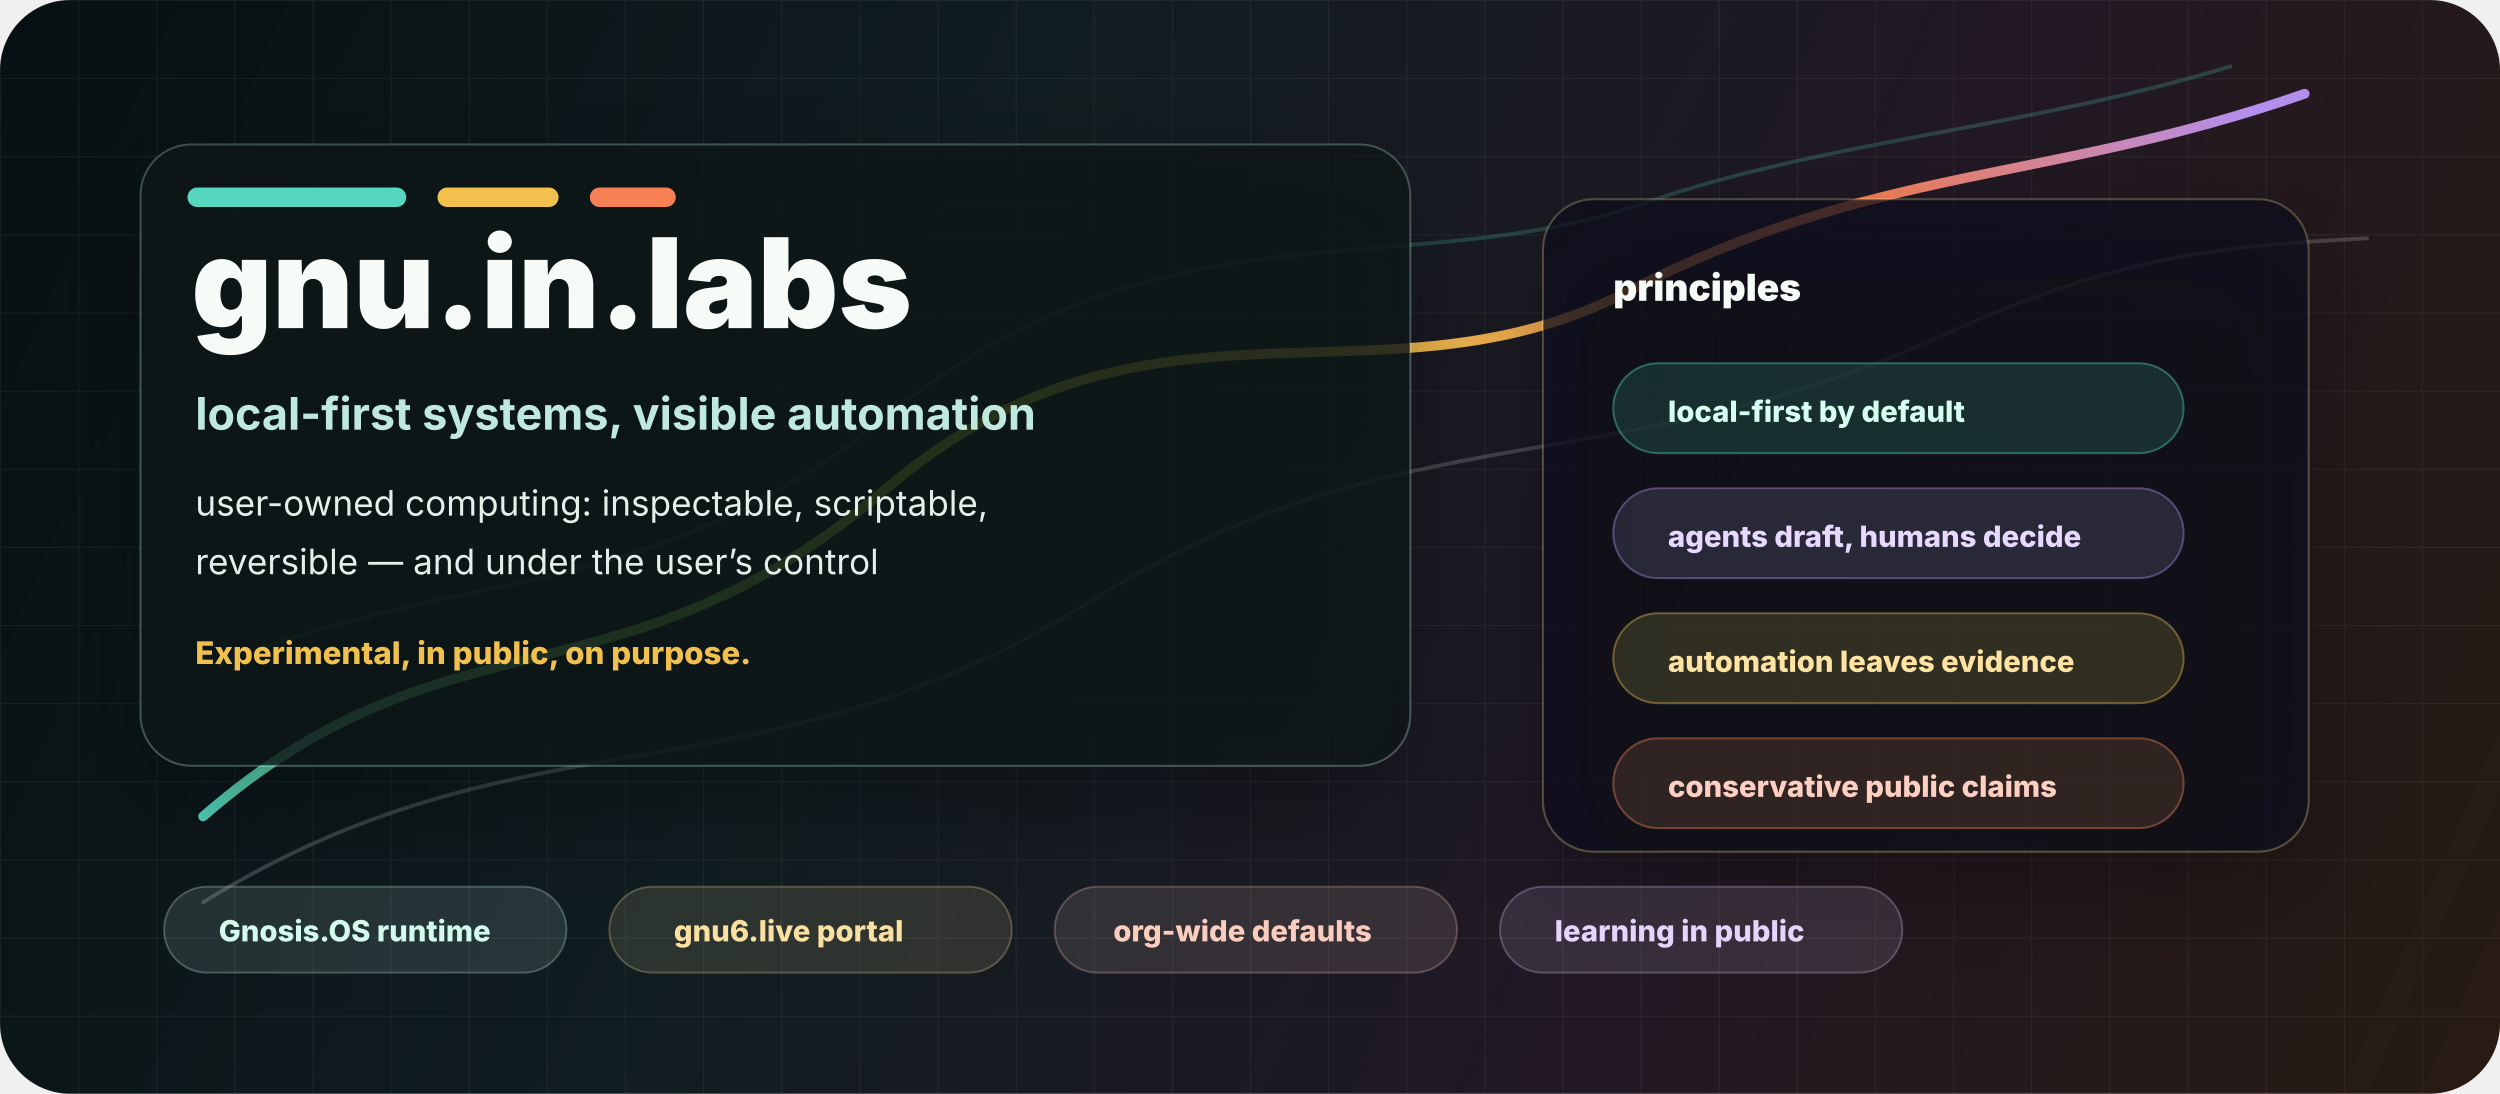
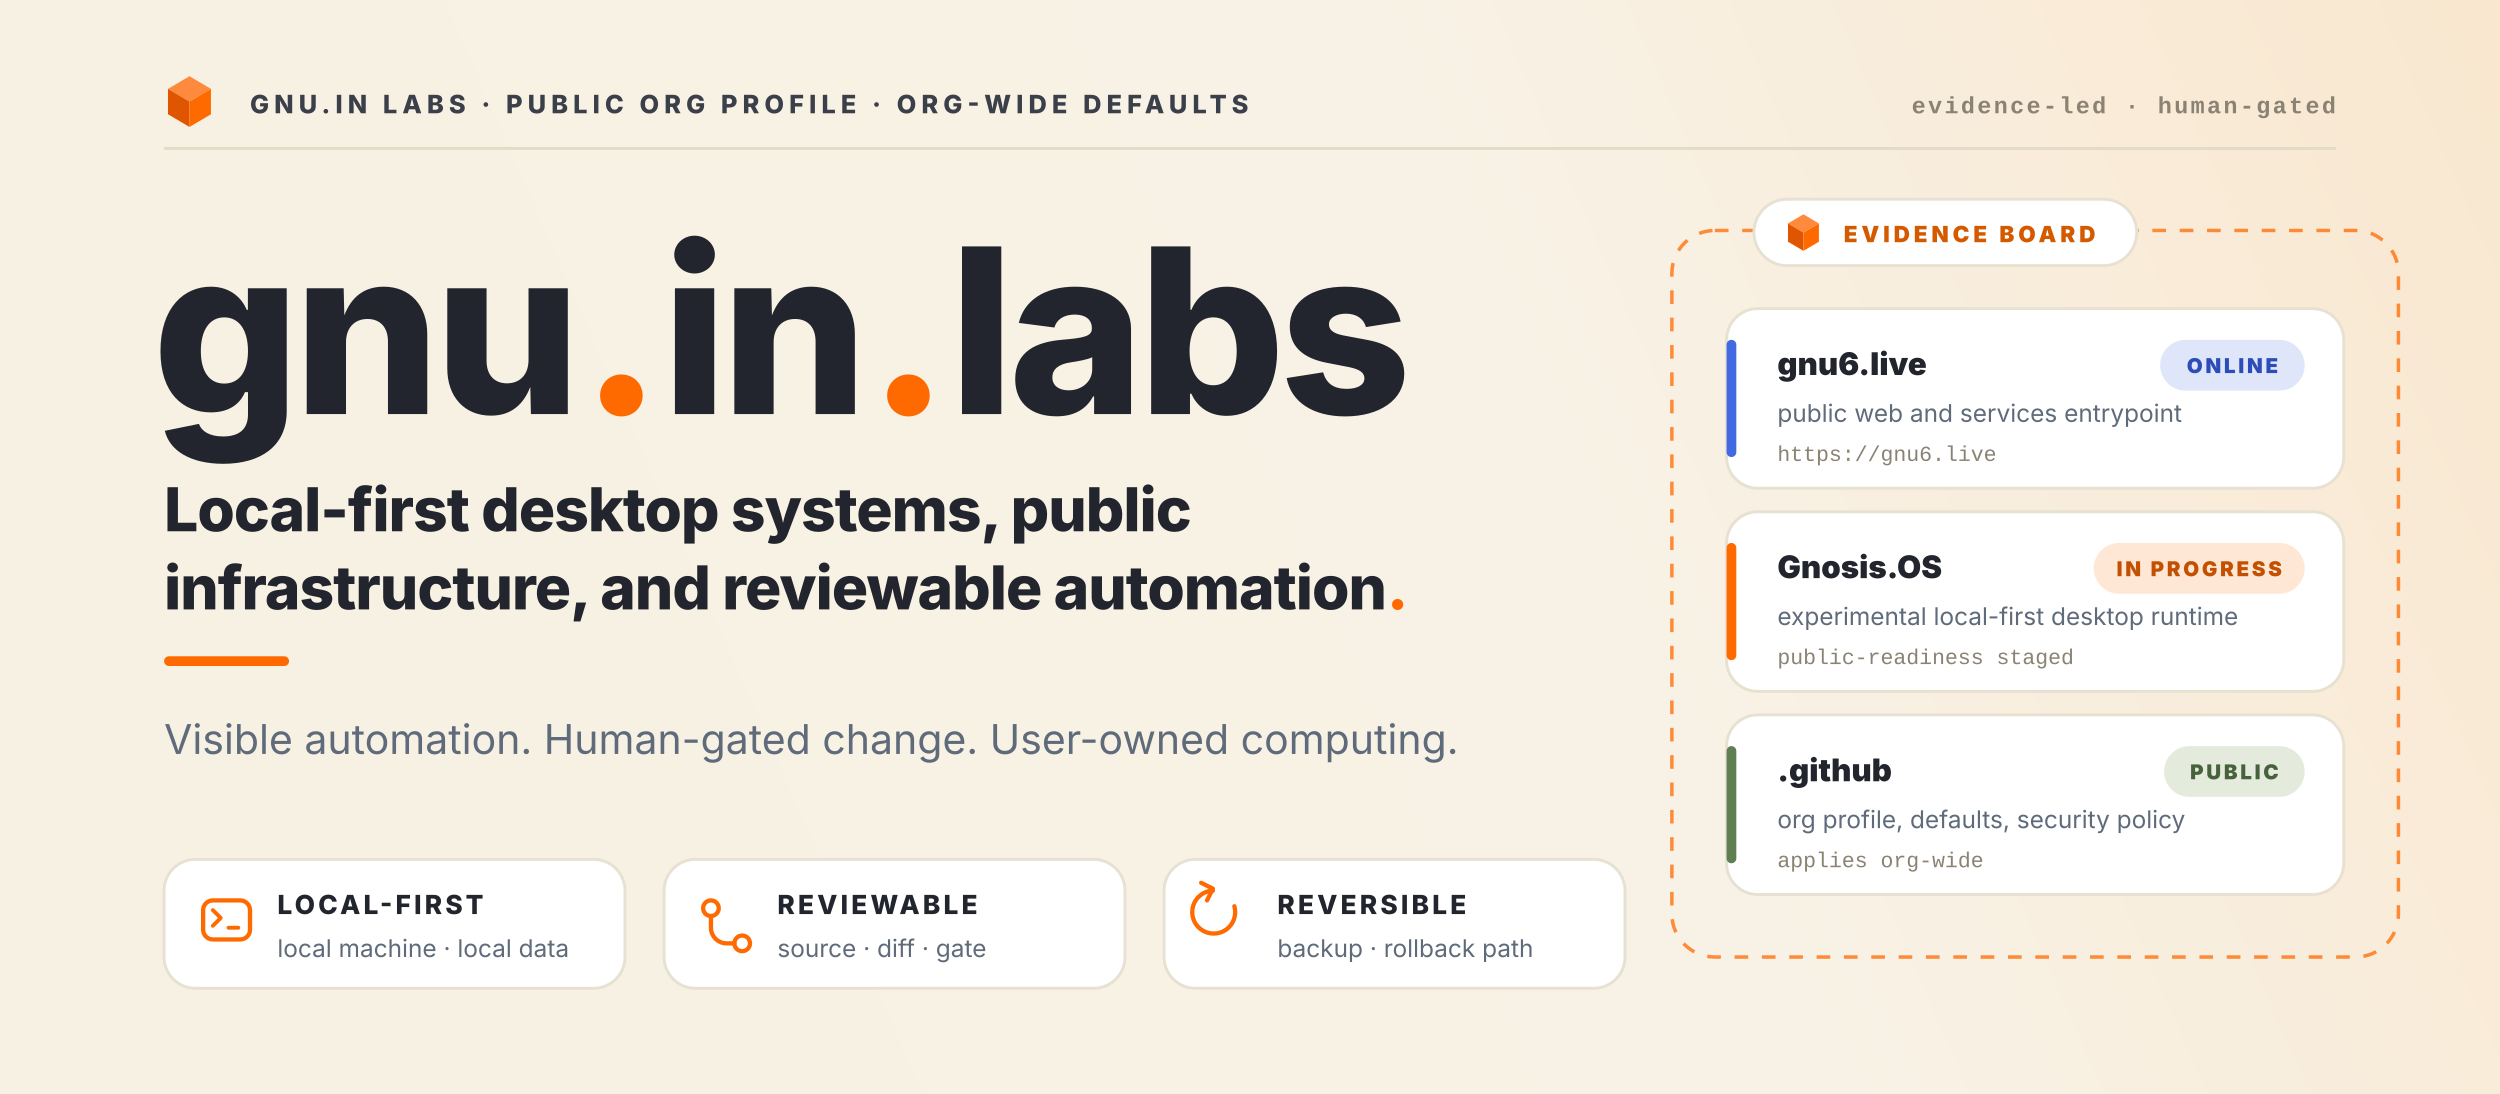
<svg xmlns="http://www.w3.org/2000/svg" width="1280" height="560" viewBox="0 0 1280 560" fill="none" role="img" aria-labelledby="title desc">
  <defs>
-     <linearGradient id="bg" x1="0" y1="0" x2="1280" y2="560" gradientUnits="userSpaceOnUse">
-       <stop stop-color="#071013" />
-       <stop offset="0.36" stop-color="#101D20" />
-       <stop offset="0.68" stop-color="#211824" />
-       <stop offset="1" stop-color="#271B12" />
+     <linearGradient id="paper" x1="0" y1="560" x2="1280" y2="0" gradientUnits="userSpaceOnUse">
+       <stop stop-color="#F7F1E3" />
+       <stop offset="0.62" stop-color="#F8F2E6" />
+       <stop offset="1" stop-color="#F9E7CF" />
    </linearGradient>
-     <linearGradient id="rail" x1="110" y1="430" x2="1160" y2="86" gradientUnits="userSpaceOnUse">
-       <stop stop-color="#55D6BE" />
-       <stop offset="0.34" stop-color="#A6E22E" />
-       <stop offset="0.58" stop-color="#F2C14E" />
-       <stop offset="0.82" stop-color="#F78154" />
-       <stop offset="1" stop-color="#B48EED" />
-     </linearGradient>
-     <filter id="shadow" x="-20%" y="-20%" width="140%" height="140%" color-interpolation-filters="sRGB">
-       <feDropShadow dx="0" dy="20" stdDeviation="28" flood-color="#000000" flood-opacity="0.42" />
-     </filter>
-     <pattern id="grid" width="40" height="40" patternUnits="userSpaceOnUse">
-       <path d="M40 0H0V40" stroke="#FFFFFF" stroke-opacity="0.055" />
-     </pattern>
  </defs>
-   <rect width="1280" height="560" rx="36" fill="url(#bg)" />
-   <rect width="1280" height="560" rx="36" fill="url(#grid)" />
-   <path d="M104 418 C230 308 318 366 454 250 C588 136 706 214 832 150 C960 84 1048 94 1180 48" stroke="url(#rail)" stroke-width="5" stroke-linecap="round" />
-   <path d="M104 462 C268 360 388 414 558 308 C714 210 826 248 994 172 C1086 130 1138 126 1212 122" stroke="#FFFFFF" stroke-opacity="0.18" stroke-width="2" stroke-linecap="round" />
-   <path d="M112 340 C240 288 332 312 458 210 C596 100 720 146 842 104 C934 72 1036 66 1142 34" stroke="#55D6BE" stroke-opacity="0.22" stroke-width="2" stroke-linecap="round" />
-   <g filter="url(#shadow)">
-     <rect x="72" y="74" width="650" height="318" rx="26" fill="#0B1518" fill-opacity="0.8" stroke="#D7FFF1" stroke-opacity="0.24" />
-     <rect x="96" y="96" width="112" height="10" rx="5" fill="#55D6BE" />
-     <rect x="224" y="96" width="62" height="10" rx="5" fill="#F2C14E" />
-     <rect x="302" y="96" width="44" height="10" rx="5" fill="#F78154" />
-     <text x="98" y="168" fill="#F7FBF7" font-family="Inter, ui-sans-serif, system-ui, -apple-system, BlinkMacSystemFont, Segoe UI, sans-serif" font-size="64" font-weight="850">gnu.in.labs</text>
-     <text x="100" y="220" fill="#BFE9DD" font-family="Inter, ui-sans-serif, system-ui, -apple-system, BlinkMacSystemFont, Segoe UI, sans-serif" font-size="23" font-weight="750">local-first systems, visible automation</text>
-     <text x="100" y="264" fill="#E6EEE9" font-family="Inter, ui-sans-serif, system-ui, -apple-system, BlinkMacSystemFont, Segoe UI, sans-serif" font-size="18">user-owned computing: inspectable, scriptable,</text>
-     <text x="100" y="294" fill="#E6EEE9" font-family="Inter, ui-sans-serif, system-ui, -apple-system, BlinkMacSystemFont, Segoe UI, sans-serif" font-size="18">reversible — and under the user’s control</text>
-     <text x="100" y="340" fill="#F2C14E" font-family="Inter, ui-sans-serif, system-ui, -apple-system, BlinkMacSystemFont, Segoe UI, sans-serif" font-size="16" font-weight="800">Experimental, in public, on purpose.</text>
+   <rect width="1280" height="560" fill="url(#paper)" />
+   <g transform="translate(84,38)">
+     <polygon points="13,1 24,7.5 13,14 2,7.5" fill="#FF8A3D" />
+     <polygon points="2,7.5 13,14 13,27 2,20.5" fill="#E05500" />
+     <polygon points="13,14 24,7.5 24,20.5 13,27" fill="#FF6A00" />
  </g>
-   <g filter="url(#shadow)" font-family="Inter, ui-sans-serif, system-ui, -apple-system, BlinkMacSystemFont, Segoe UI, sans-serif">
-     <rect x="790" y="102" width="392" height="334" rx="26" fill="#11171D" fill-opacity="0.74" stroke="#FFE3A3" stroke-opacity="0.24" />
-     <text x="826" y="154" fill="#F7FBF7" font-size="19" font-weight="850">principles</text>
-     <rect x="826" y="186" width="292" height="46" rx="23" fill="#55D6BE" fill-opacity="0.13" stroke="#55D6BE" stroke-opacity="0.38" />
-     <text x="854" y="216" fill="#D7FFF1" font-size="15" font-weight="800">local-first by default</text>
-     <rect x="826" y="250" width="292" height="46" rx="23" fill="#B48EED" fill-opacity="0.13" stroke="#B48EED" stroke-opacity="0.38" />
-     <text x="854" y="280" fill="#E7D9FF" font-size="15" font-weight="800">agents draft, humans decide</text>
-     <rect x="826" y="314" width="292" height="46" rx="23" fill="#F2C14E" fill-opacity="0.13" stroke="#F2C14E" stroke-opacity="0.38" />
-     <text x="854" y="344" fill="#FFE3A3" font-size="15" font-weight="800">automation leaves evidence</text>
-     <rect x="826" y="378" width="292" height="46" rx="23" fill="#F78154" fill-opacity="0.13" stroke="#F78154" stroke-opacity="0.38" />
-     <text x="854" y="408" fill="#FFD0C2" font-size="15" font-weight="800">conservative public claims</text>
+   <text x="128" y="58" fill="#3A3F49" font-family="Inter, ui-sans-serif, system-ui, -apple-system, BlinkMacSystemFont, Segoe UI, sans-serif" font-size="13" font-weight="800" letter-spacing="2.6">GNU.IN LABS · PUBLIC ORG PROFILE · ORG-WIDE DEFAULTS</text>
+   <text x="1196" y="58" text-anchor="end" fill="#8A8273" font-family="IBM Plex Mono, SFMono-Regular, Consolas, Liberation Mono, monospace" font-size="12" font-weight="600" letter-spacing="1.2">evidence-led · human-gated</text>
+   <line x1="84" y1="76" x2="1196" y2="76" stroke="#E2DBC8" stroke-width="1.5" />
+   <text x="78" y="212" font-family="Inter, ui-sans-serif, system-ui, -apple-system, BlinkMacSystemFont, Segoe UI, sans-serif" font-size="118" font-weight="800" letter-spacing="-3" fill="#22252D">gnu<tspan fill="#FF6A00">.</tspan>in<tspan fill="#FF6A00">.</tspan>labs</text>
+   <g font-family="Inter, ui-sans-serif, system-ui, -apple-system, BlinkMacSystemFont, Segoe UI, sans-serif">
+     <text x="84" y="272" fill="#22252D" font-size="31" font-weight="800" letter-spacing="-0.5">Local-first desktop systems, public</text>
+     <text x="84" y="312" fill="#22252D" font-size="31" font-weight="800" letter-spacing="-0.5">infrastructure, and reviewable automation<tspan fill="#FF6A00">.</tspan>
+     </text>
+     <rect x="84" y="336" width="64" height="5" rx="2.5" fill="#FF6A00" />
+     <text x="84" y="386" fill="#5F6B7A" font-size="21">Visible automation. Human-gated change. User-owned computing.</text>
  </g>
-   <g opacity="0.98" font-family="Inter, ui-sans-serif, system-ui, -apple-system, BlinkMacSystemFont, Segoe UI, sans-serif">
-     <rect x="84" y="454" width="206" height="44" rx="22" fill="#D7FFF1" fill-opacity="0.12" stroke="#D7FFF1" stroke-opacity="0.26" />
-     <text x="112" y="482" fill="#D7FFF1" font-size="15" font-weight="800">Gnosis.OS runtime</text>
-     <rect x="312" y="454" width="206" height="44" rx="22" fill="#FFE3A3" fill-opacity="0.12" stroke="#FFE3A3" stroke-opacity="0.26" />
-     <text x="345" y="482" fill="#FFE3A3" font-size="15" font-weight="800">gnu6.live portal</text>
-     <rect x="540" y="454" width="206" height="44" rx="22" fill="#FFD0C2" fill-opacity="0.12" stroke="#FFD0C2" stroke-opacity="0.26" />
-     <text x="570" y="482" fill="#FFD0C2" font-size="15" font-weight="800">org-wide defaults</text>
-     <rect x="768" y="454" width="206" height="44" rx="22" fill="#E7D9FF" fill-opacity="0.12" stroke="#E7D9FF" stroke-opacity="0.26" />
-     <text x="796" y="482" fill="#E7D9FF" font-size="15" font-weight="800">learning in public</text>
+   <g font-family="Inter, ui-sans-serif, system-ui, -apple-system, BlinkMacSystemFont, Segoe UI, sans-serif">
+     <rect x="84" y="440" width="236" height="66" rx="16" fill="#FFFFFF" stroke="#E7E1D2" stroke-width="1.5" />
+     <rect x="104" y="461" width="24" height="20" rx="5" fill="none" stroke="#FF6A00" stroke-width="2.2" />
+     <path d="M109 467l4 4 -4 4 M117 476h5" stroke="#FF6A00" stroke-width="2" stroke-linecap="round" stroke-linejoin="round" fill="none" transform="translate(0,-1)" />
+     <text x="142" y="468" fill="#22252D" font-size="13.5" font-weight="800" letter-spacing="1.6">LOCAL-FIRST</text>
+     <text x="142" y="490" fill="#5F6B7A" font-size="12.5">local machine · local data</text>
+     <rect x="340" y="440" width="236" height="66" rx="16" fill="#FFFFFF" stroke="#E7E1D2" stroke-width="1.5" />
+     <g stroke="#FF6A00" stroke-width="2.2" fill="none">
+       <circle cx="364" cy="465" r="4" />
+       <circle cx="380" cy="483" r="4" />
+       <path d="M364 469v6a8 8 0 0 0 8 8h4" stroke-linecap="round" />
+     </g>
+     <text x="398" y="468" fill="#22252D" font-size="13.5" font-weight="800" letter-spacing="1.6">REVIEWABLE</text>
+     <text x="398" y="490" fill="#5F6B7A" font-size="12.5">source · diff · gate</text>
+     <rect x="596" y="440" width="236" height="66" rx="16" fill="#FFFFFF" stroke="#E7E1D2" stroke-width="1.5" />
+     <g stroke="#FF6A00" stroke-width="2.2" fill="none" stroke-linecap="round">
+       <path d="M632 464a11 11 0 1 1 -11 -8" />
+       <path d="M615 452l6 3 -3 6" stroke-linejoin="round" />
+     </g>
+     <text x="654" y="468" fill="#22252D" font-size="13.5" font-weight="800" letter-spacing="1.6">REVERSIBLE</text>
+     <text x="654" y="490" fill="#5F6B7A" font-size="12.5">backup · rollback path</text>
+   </g>
+   <rect x="856" y="118" width="372" height="372" rx="22" fill="none" stroke="#FF6A00" stroke-width="1.8" stroke-dasharray="7 7" opacity="0.75" />
+   <g>
+     <rect x="898" y="102" width="196" height="34" rx="17" fill="#FFFFFF" stroke="#E7E1D2" stroke-width="1.5" />
+     <g transform="translate(914,109) scale(0.72)">
+       <polygon points="13,1 24,7.5 13,14 2,7.5" fill="#FF8A3D" />
+       <polygon points="2,7.5 13,14 13,27 2,20.5" fill="#E05500" />
+       <polygon points="13,14 24,7.5 24,20.5 13,27" fill="#FF6A00" />
+     </g>
+     <text x="944" y="124" fill="#D45A00" font-family="Inter, ui-sans-serif, system-ui, -apple-system, BlinkMacSystemFont, Segoe UI, sans-serif" font-size="11.5" font-weight="850" letter-spacing="2">EVIDENCE BOARD</text>
+   </g>
+   <g font-family="Inter, ui-sans-serif, system-ui, -apple-system, BlinkMacSystemFont, Segoe UI, sans-serif">
+     <rect x="884" y="158" width="316" height="92" rx="16" fill="#FFFFFF" stroke="#E7E1D2" stroke-width="1.5" />
+     <rect x="884" y="174" width="5" height="60" rx="2.5" fill="#4169E1" />
+     <text x="910" y="192" fill="#22252D" font-size="16" font-weight="850">gnu6.live</text>
+     <rect x="1106" y="174" width="74" height="26" rx="13" fill="#DFE6F9" />
+     <text x="1143" y="191" text-anchor="middle" fill="#2C4CB8" font-size="10.5" font-weight="850" letter-spacing="1.4">ONLINE</text>
+     <text x="910" y="216" fill="#5F6B7A" font-size="12.5">public web and services entrypoint</text>
+     <text x="910" y="236" fill="#8A8273" font-family="IBM Plex Mono, SFMono-Regular, Consolas, Liberation Mono, monospace" font-size="11">https://gnu6.live</text>
+     <rect x="884" y="262" width="316" height="92" rx="16" fill="#FFFFFF" stroke="#E7E1D2" stroke-width="1.5" />
+     <rect x="884" y="278" width="5" height="60" rx="2.5" fill="#FF6A00" />
+     <text x="910" y="296" fill="#22252D" font-size="16" font-weight="850">Gnosis.OS</text>
+     <rect x="1072" y="278" width="108" height="26" rx="13" fill="#FFE7D6" />
+     <text x="1126" y="295" text-anchor="middle" fill="#C35000" font-size="10.5" font-weight="850" letter-spacing="1.4">IN PROGRESS</text>
+     <text x="910" y="320" fill="#5F6B7A" font-size="12.5">experimental local-first desktop runtime</text>
+     <text x="910" y="340" fill="#8A8273" font-family="IBM Plex Mono, SFMono-Regular, Consolas, Liberation Mono, monospace" font-size="11">public-readiness staged</text>
+     <rect x="884" y="366" width="316" height="92" rx="16" fill="#FFFFFF" stroke="#E7E1D2" stroke-width="1.5" />
+     <rect x="884" y="382" width="5" height="60" rx="2.5" fill="#5F7F52" />
+     <text x="910" y="400" fill="#22252D" font-size="16" font-weight="850">.github</text>
+     <rect x="1108" y="382" width="72" height="26" rx="13" fill="#E4EBDD" />
+     <text x="1144" y="399" text-anchor="middle" fill="#47613C" font-size="10.5" font-weight="850" letter-spacing="1.4">PUBLIC</text>
+     <text x="910" y="424" fill="#5F6B7A" font-size="12.5">org profile, defaults, security policy</text>
+     <text x="910" y="444" fill="#8A8273" font-family="IBM Plex Mono, SFMono-Regular, Consolas, Liberation Mono, monospace" font-size="11">applies org-wide</text>
  </g>
</svg>
